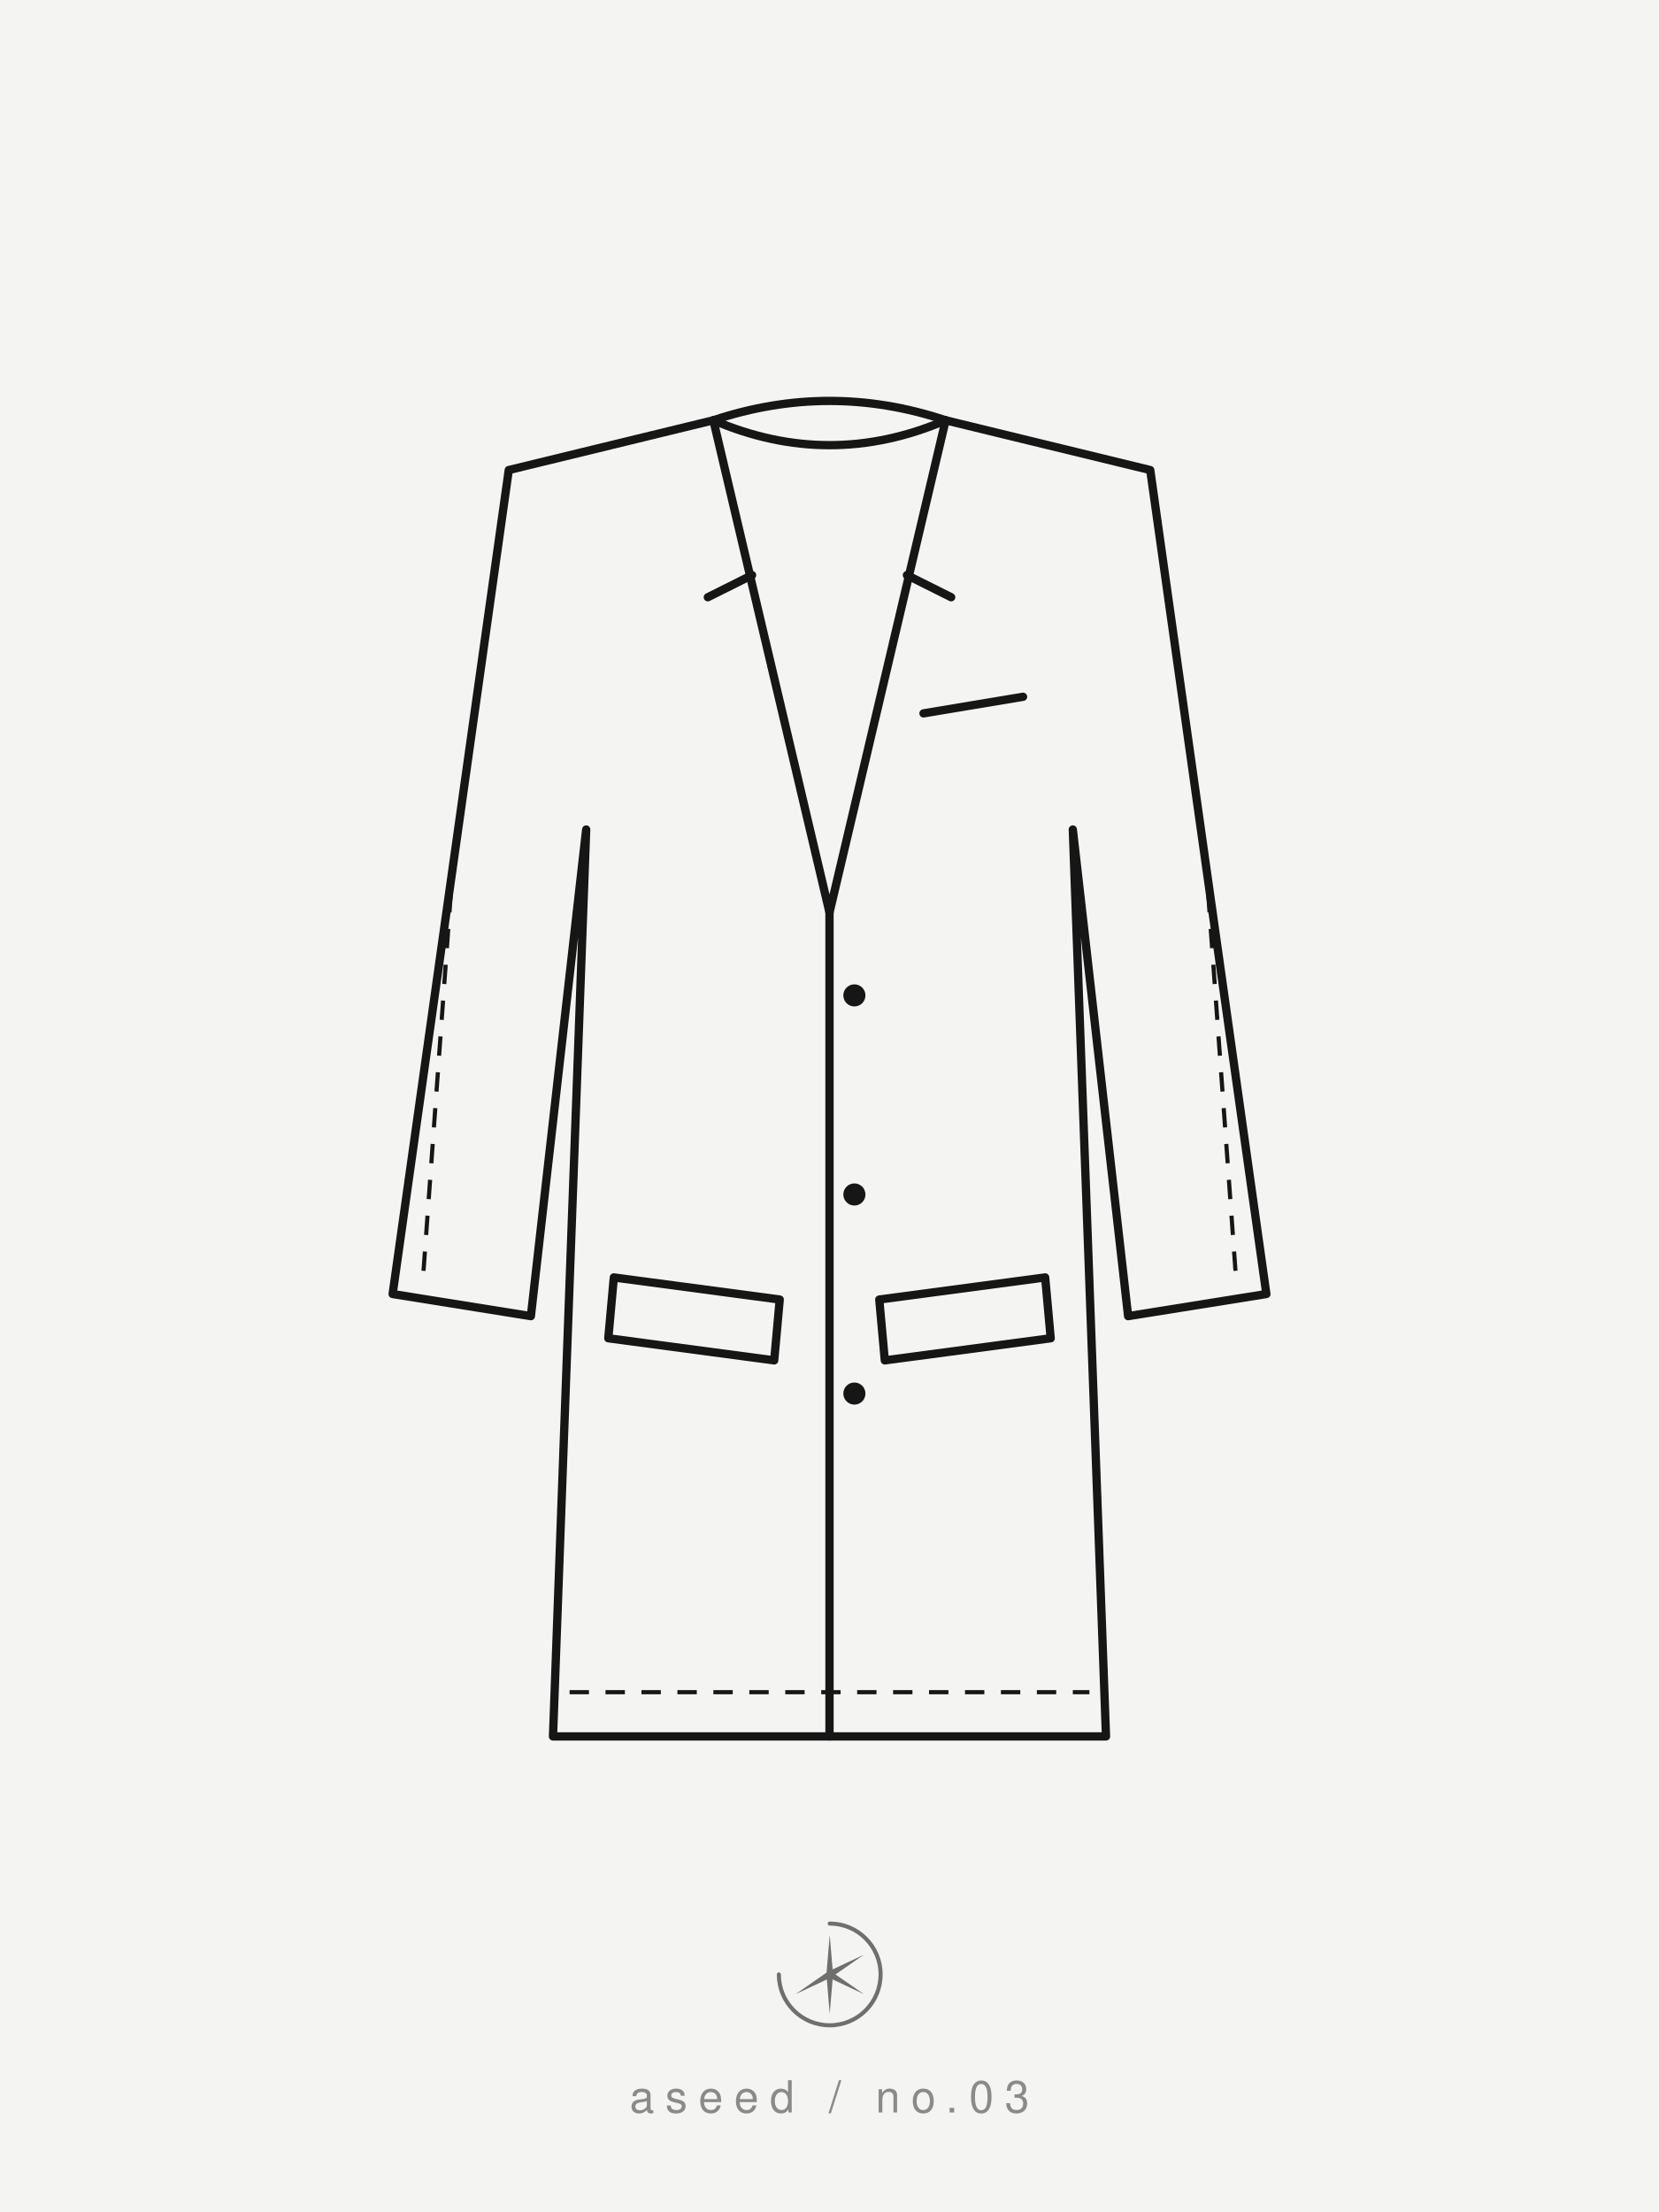
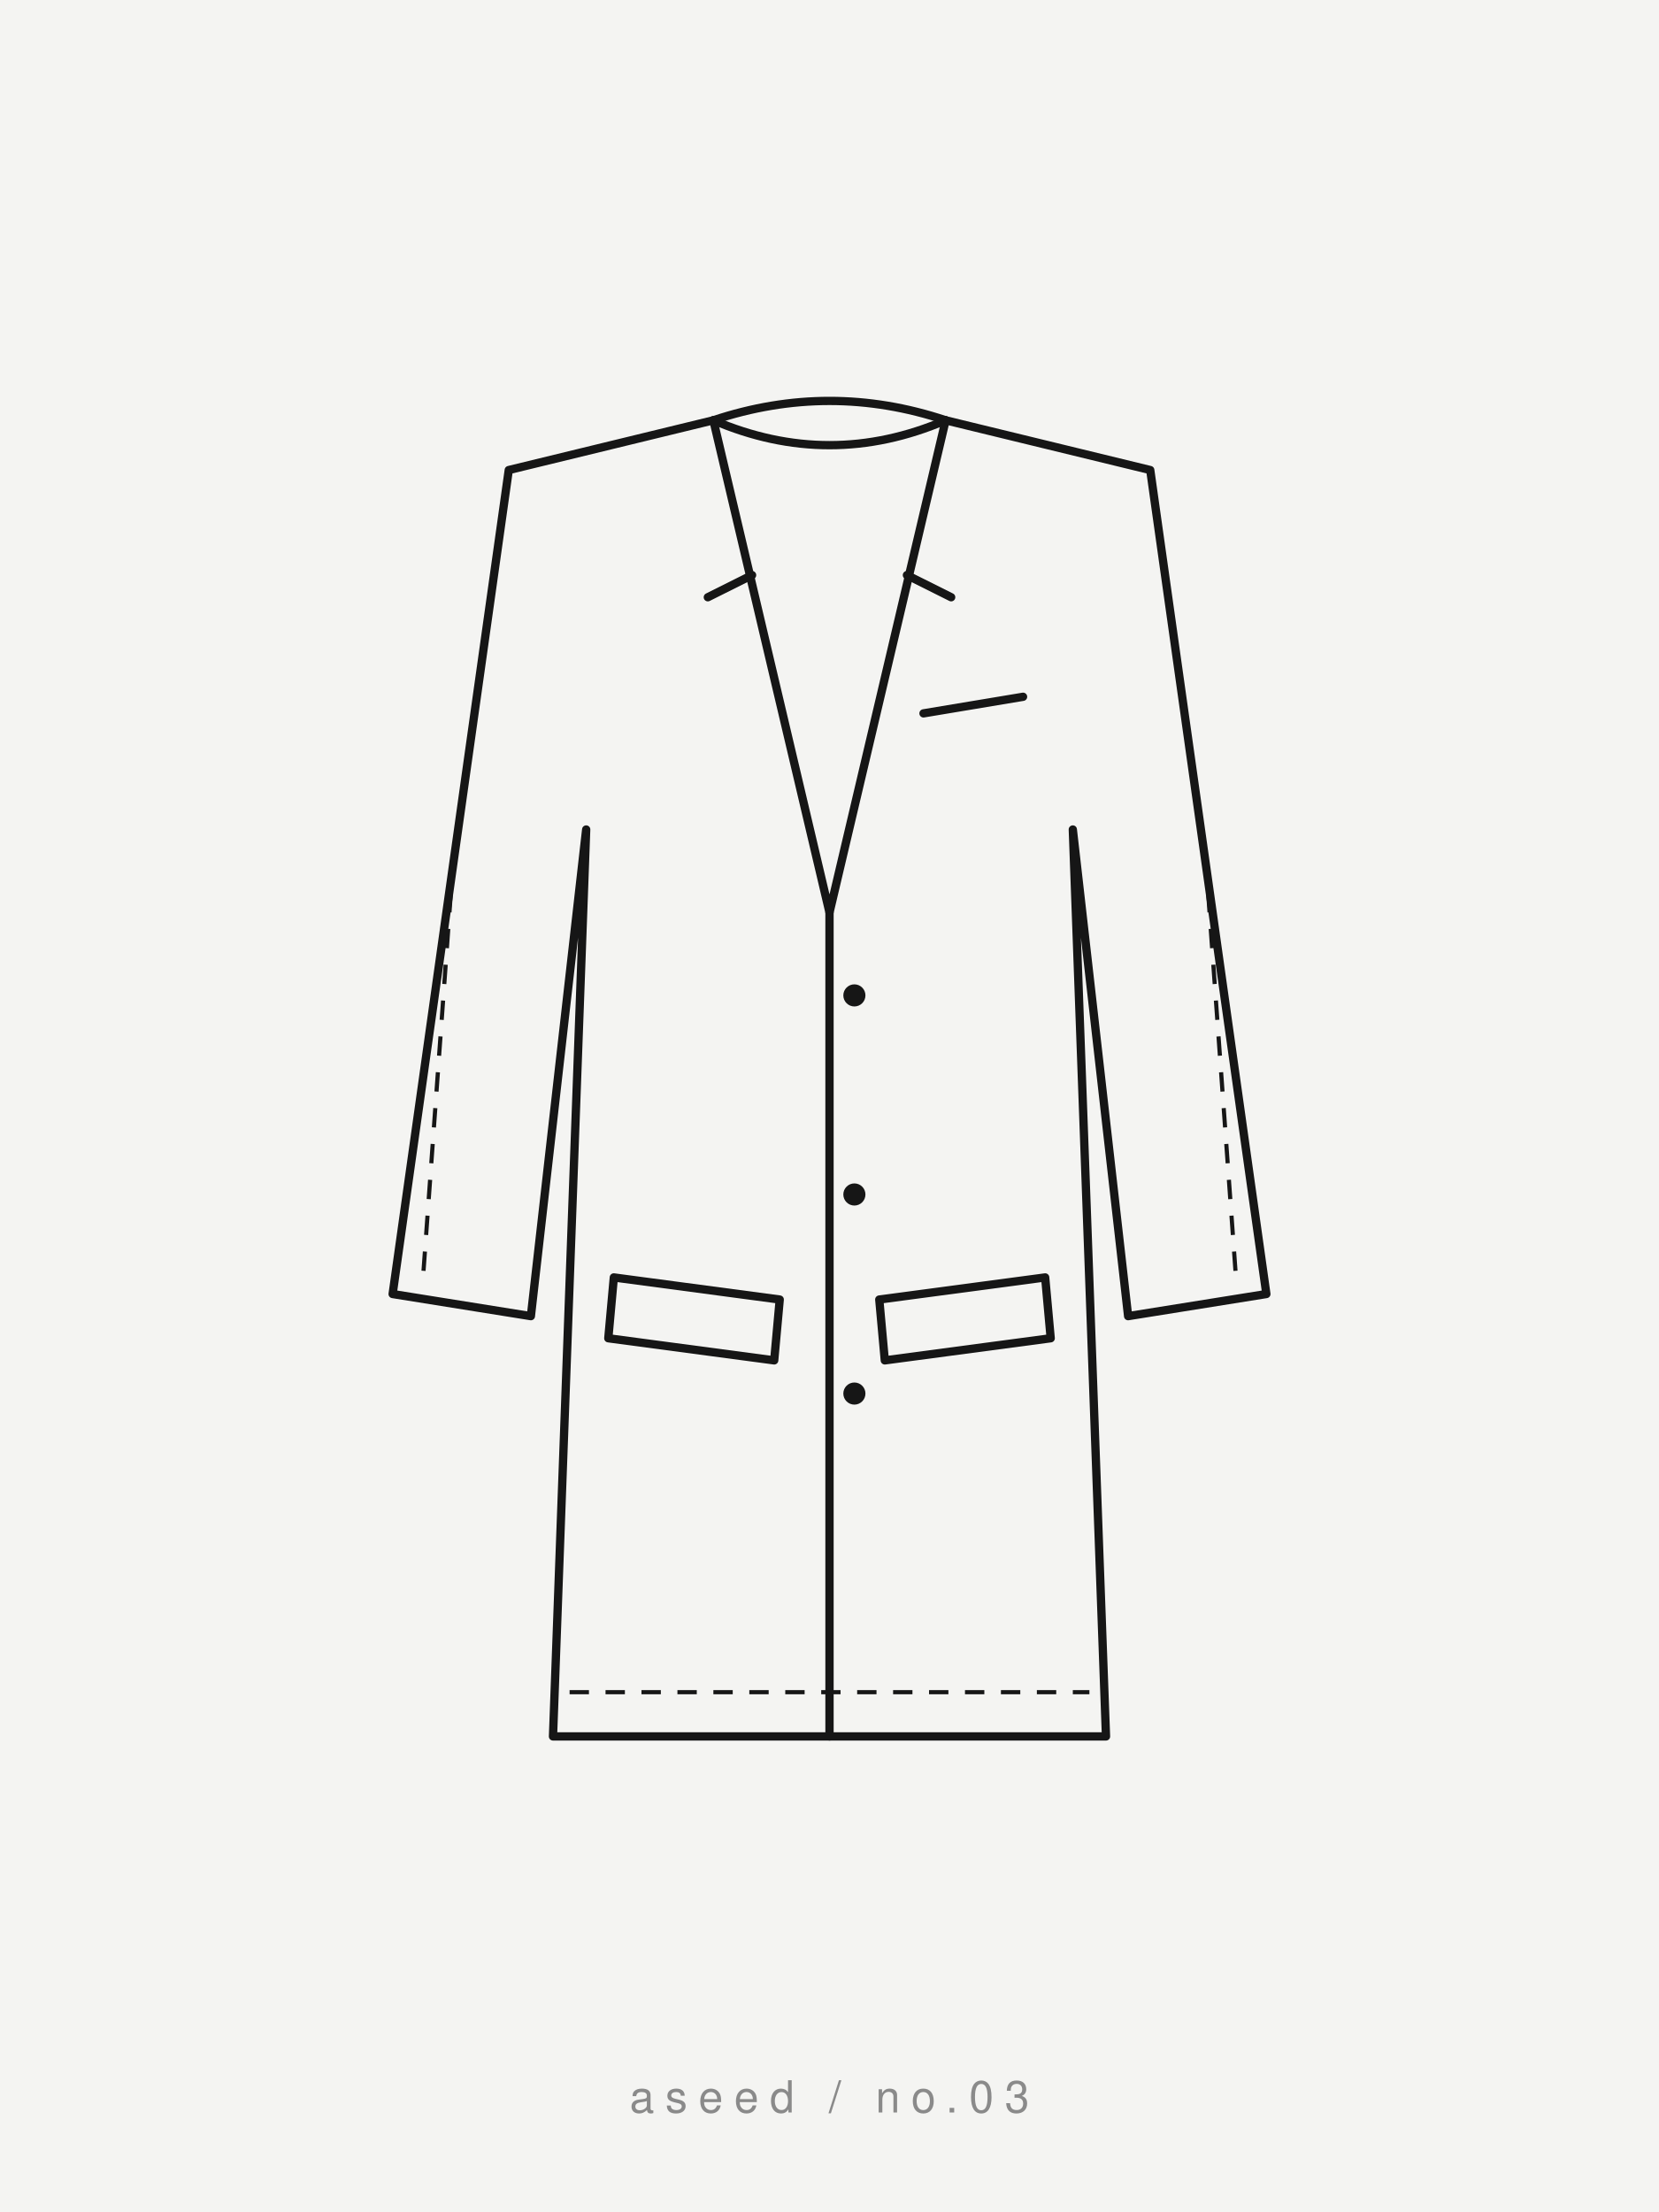
<svg xmlns="http://www.w3.org/2000/svg" viewBox="0 0 600 800">
  <rect width="600" height="800" fill="#f4f4f2" />
  <g fill="none" stroke="#161616" stroke-width="3" stroke-linecap="round" stroke-linejoin="round">
    <path d="M258,152 L184,170 L142,468 L192,476 L212,300 L200,628 L400,628 L388,300 L408,476 L458,468 L416,170 L342,152 Q300,170 258,152 Z" />
    <path d="M258,152 Q300,138 342,152" />
    <path d="M258,152 L300,330 L342,152" />
    <path d="M272,208 L256,216 M328,208 L344,216" />
    <path d="M300,330 L300,628" />
    <path d="M222,462 L282,470 L280,492 L220,484 Z M378,462 L318,470 L320,492 L380,484 Z" />
    <path d="M334,258 L370,252" />
  </g>
  <g fill="none" stroke="#161616" stroke-width="1.5" stroke-dasharray="7 6">
    <path d="M164,310 L153,462 M436,310 L447,462" />
    <path d="M206,612 L394,612" />
  </g>
  <g fill="#161616">
    <circle cx="309" cy="360" r="4" />
    <circle cx="309" cy="432" r="4" />
    <circle cx="309" cy="504" r="4" />
  </g>
-   <g fill="#161616" opacity=".6" transform="translate(278,692) scale(0.92)">
-     <path d="M24,4 A20,20 0 1 1 4,24" fill="none" stroke-linecap="round" stroke="#161616" stroke-width="1.6" />
-     <path d="M22.7,24 L24,8.5 L25.3,24 Z" />
-     <path d="M22.7,24 L24,8.5 L25.3,24 Z" transform="rotate(60 24 24)" />
-     <path d="M22.7,24 L24,8.5 L25.3,24 Z" transform="rotate(120 24 24)" />
-     <path d="M22.7,24 L24,8.5 L25.3,24 Z" transform="rotate(180 24 24)" />
-     <path d="M22.7,24 L24,8.5 L25.3,24 Z" transform="rotate(240 24 24)" />
-   </g>
  <text x="300" y="764" font-family="Helvetica, Arial, sans-serif" font-size="16" letter-spacing="4" fill="#8a8a8a" text-anchor="middle">aseed / no.03</text>
</svg>
